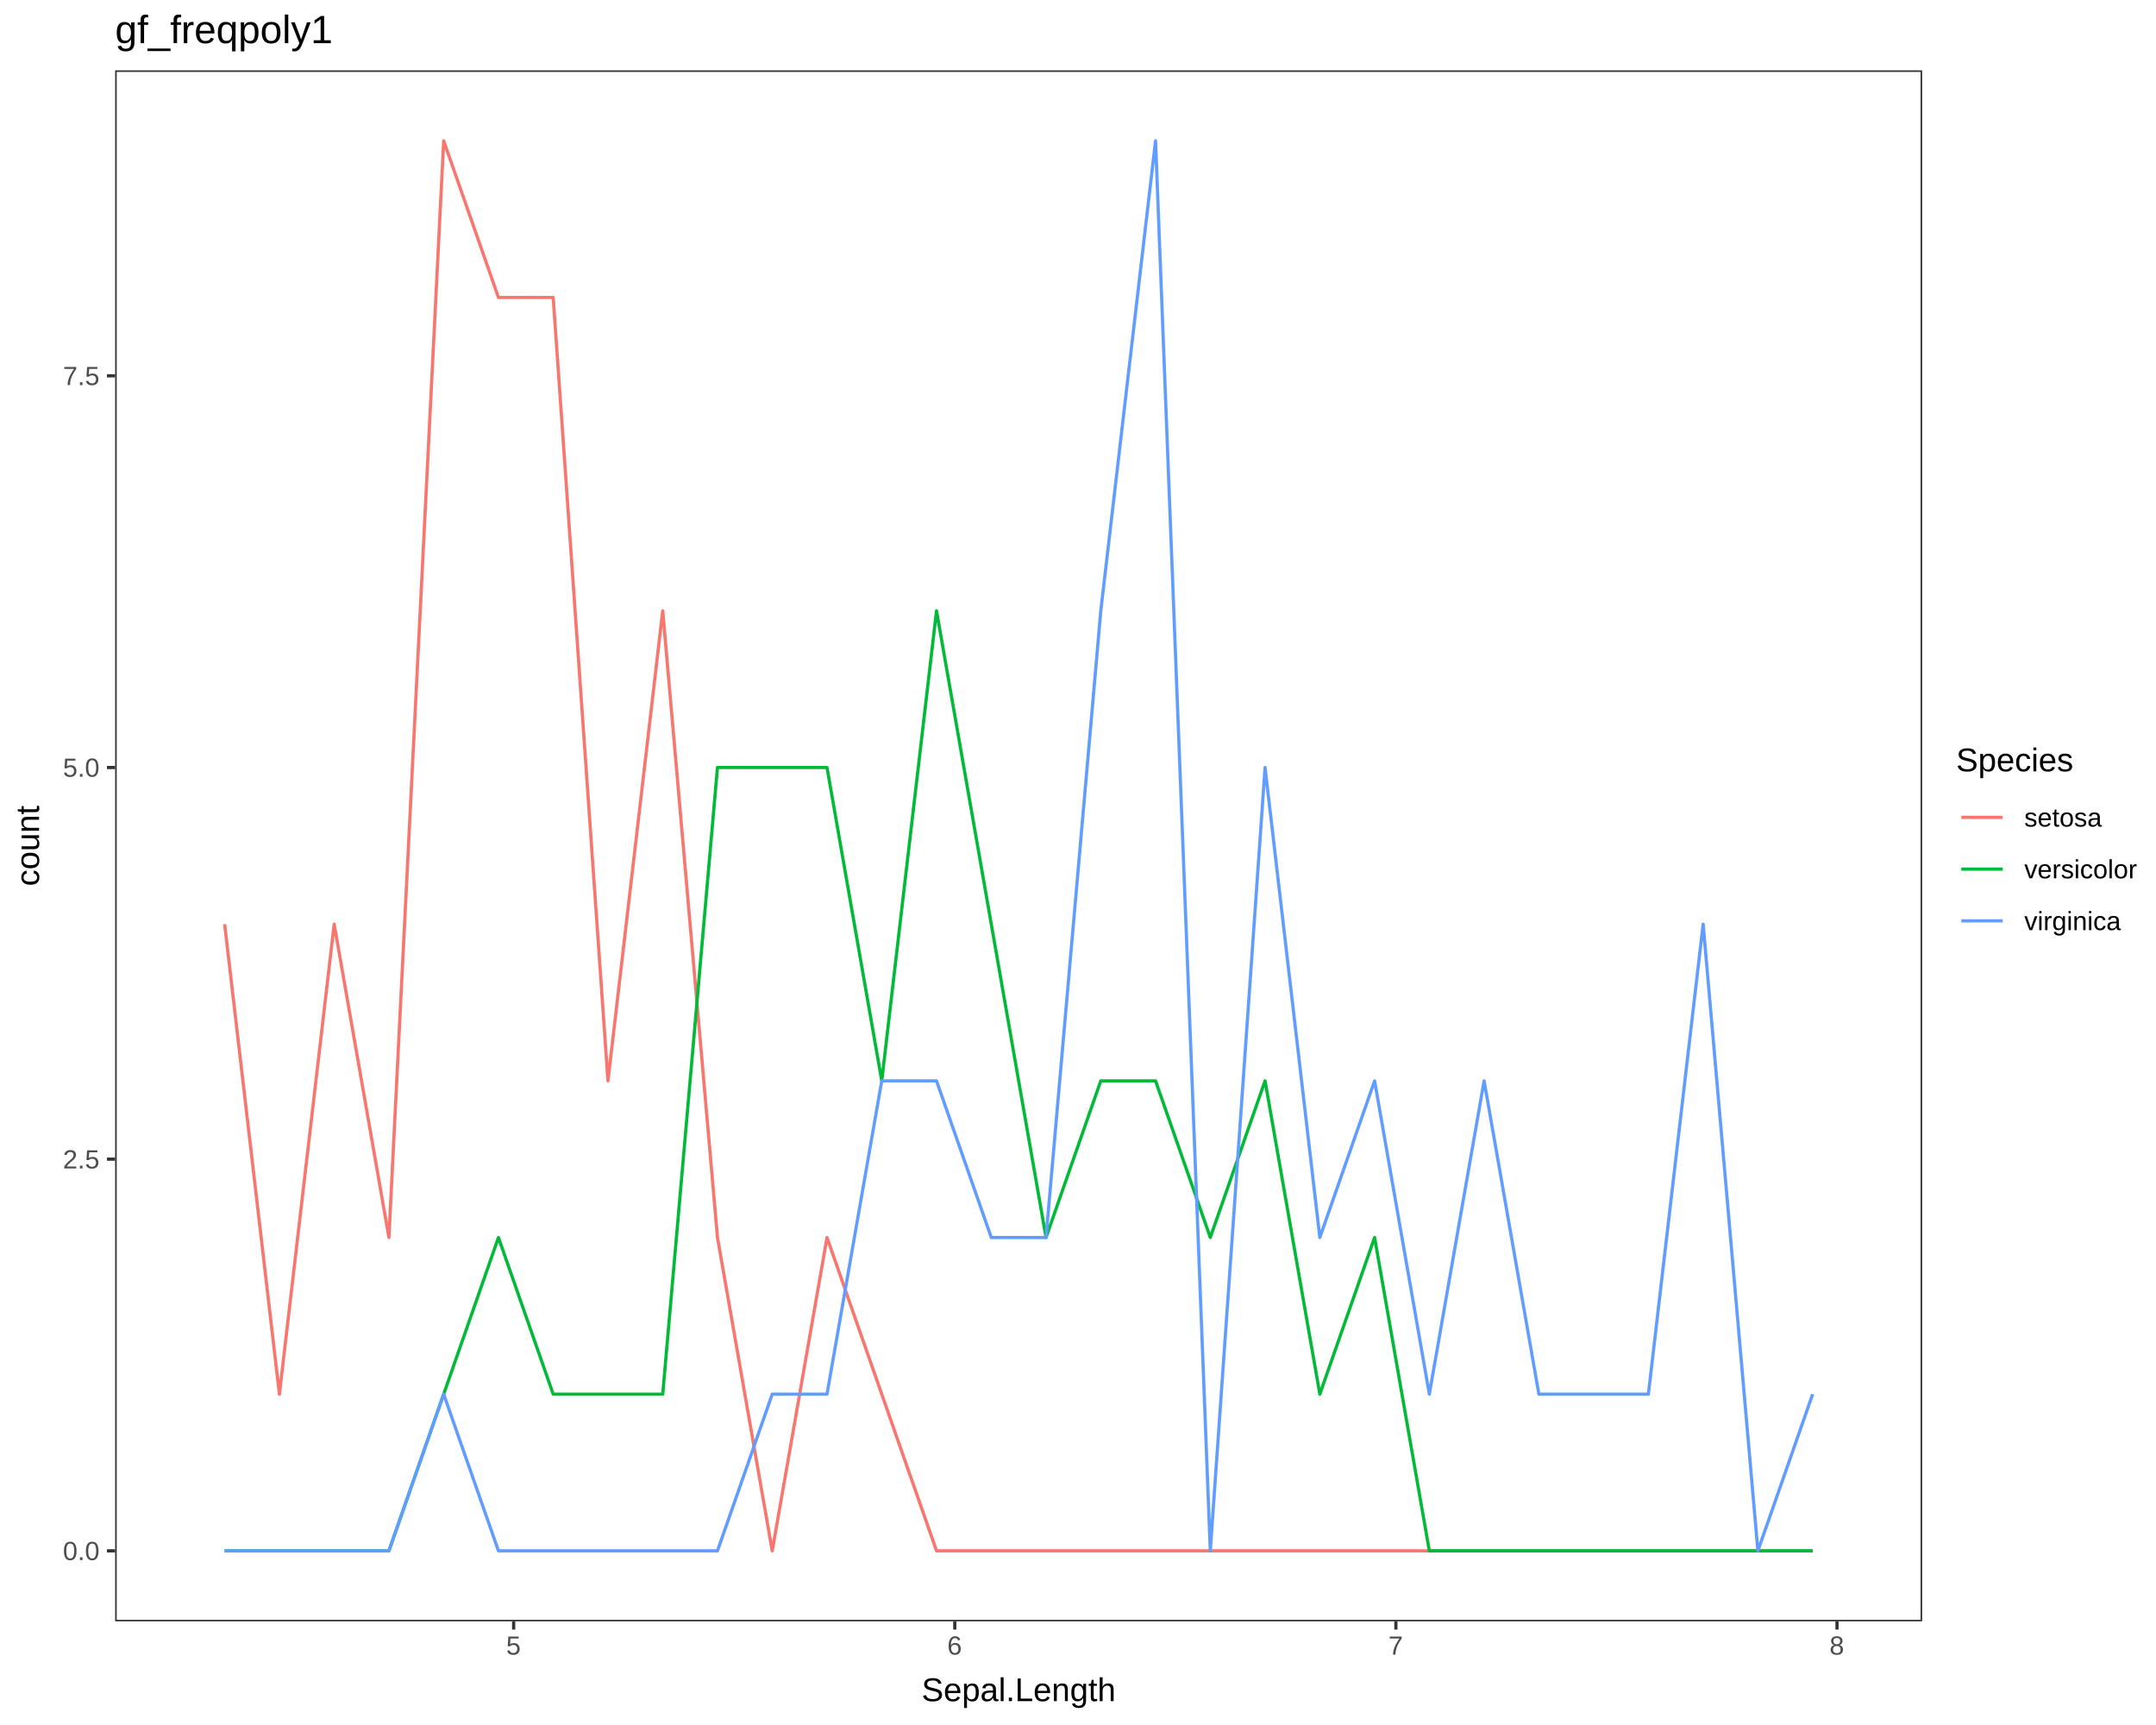
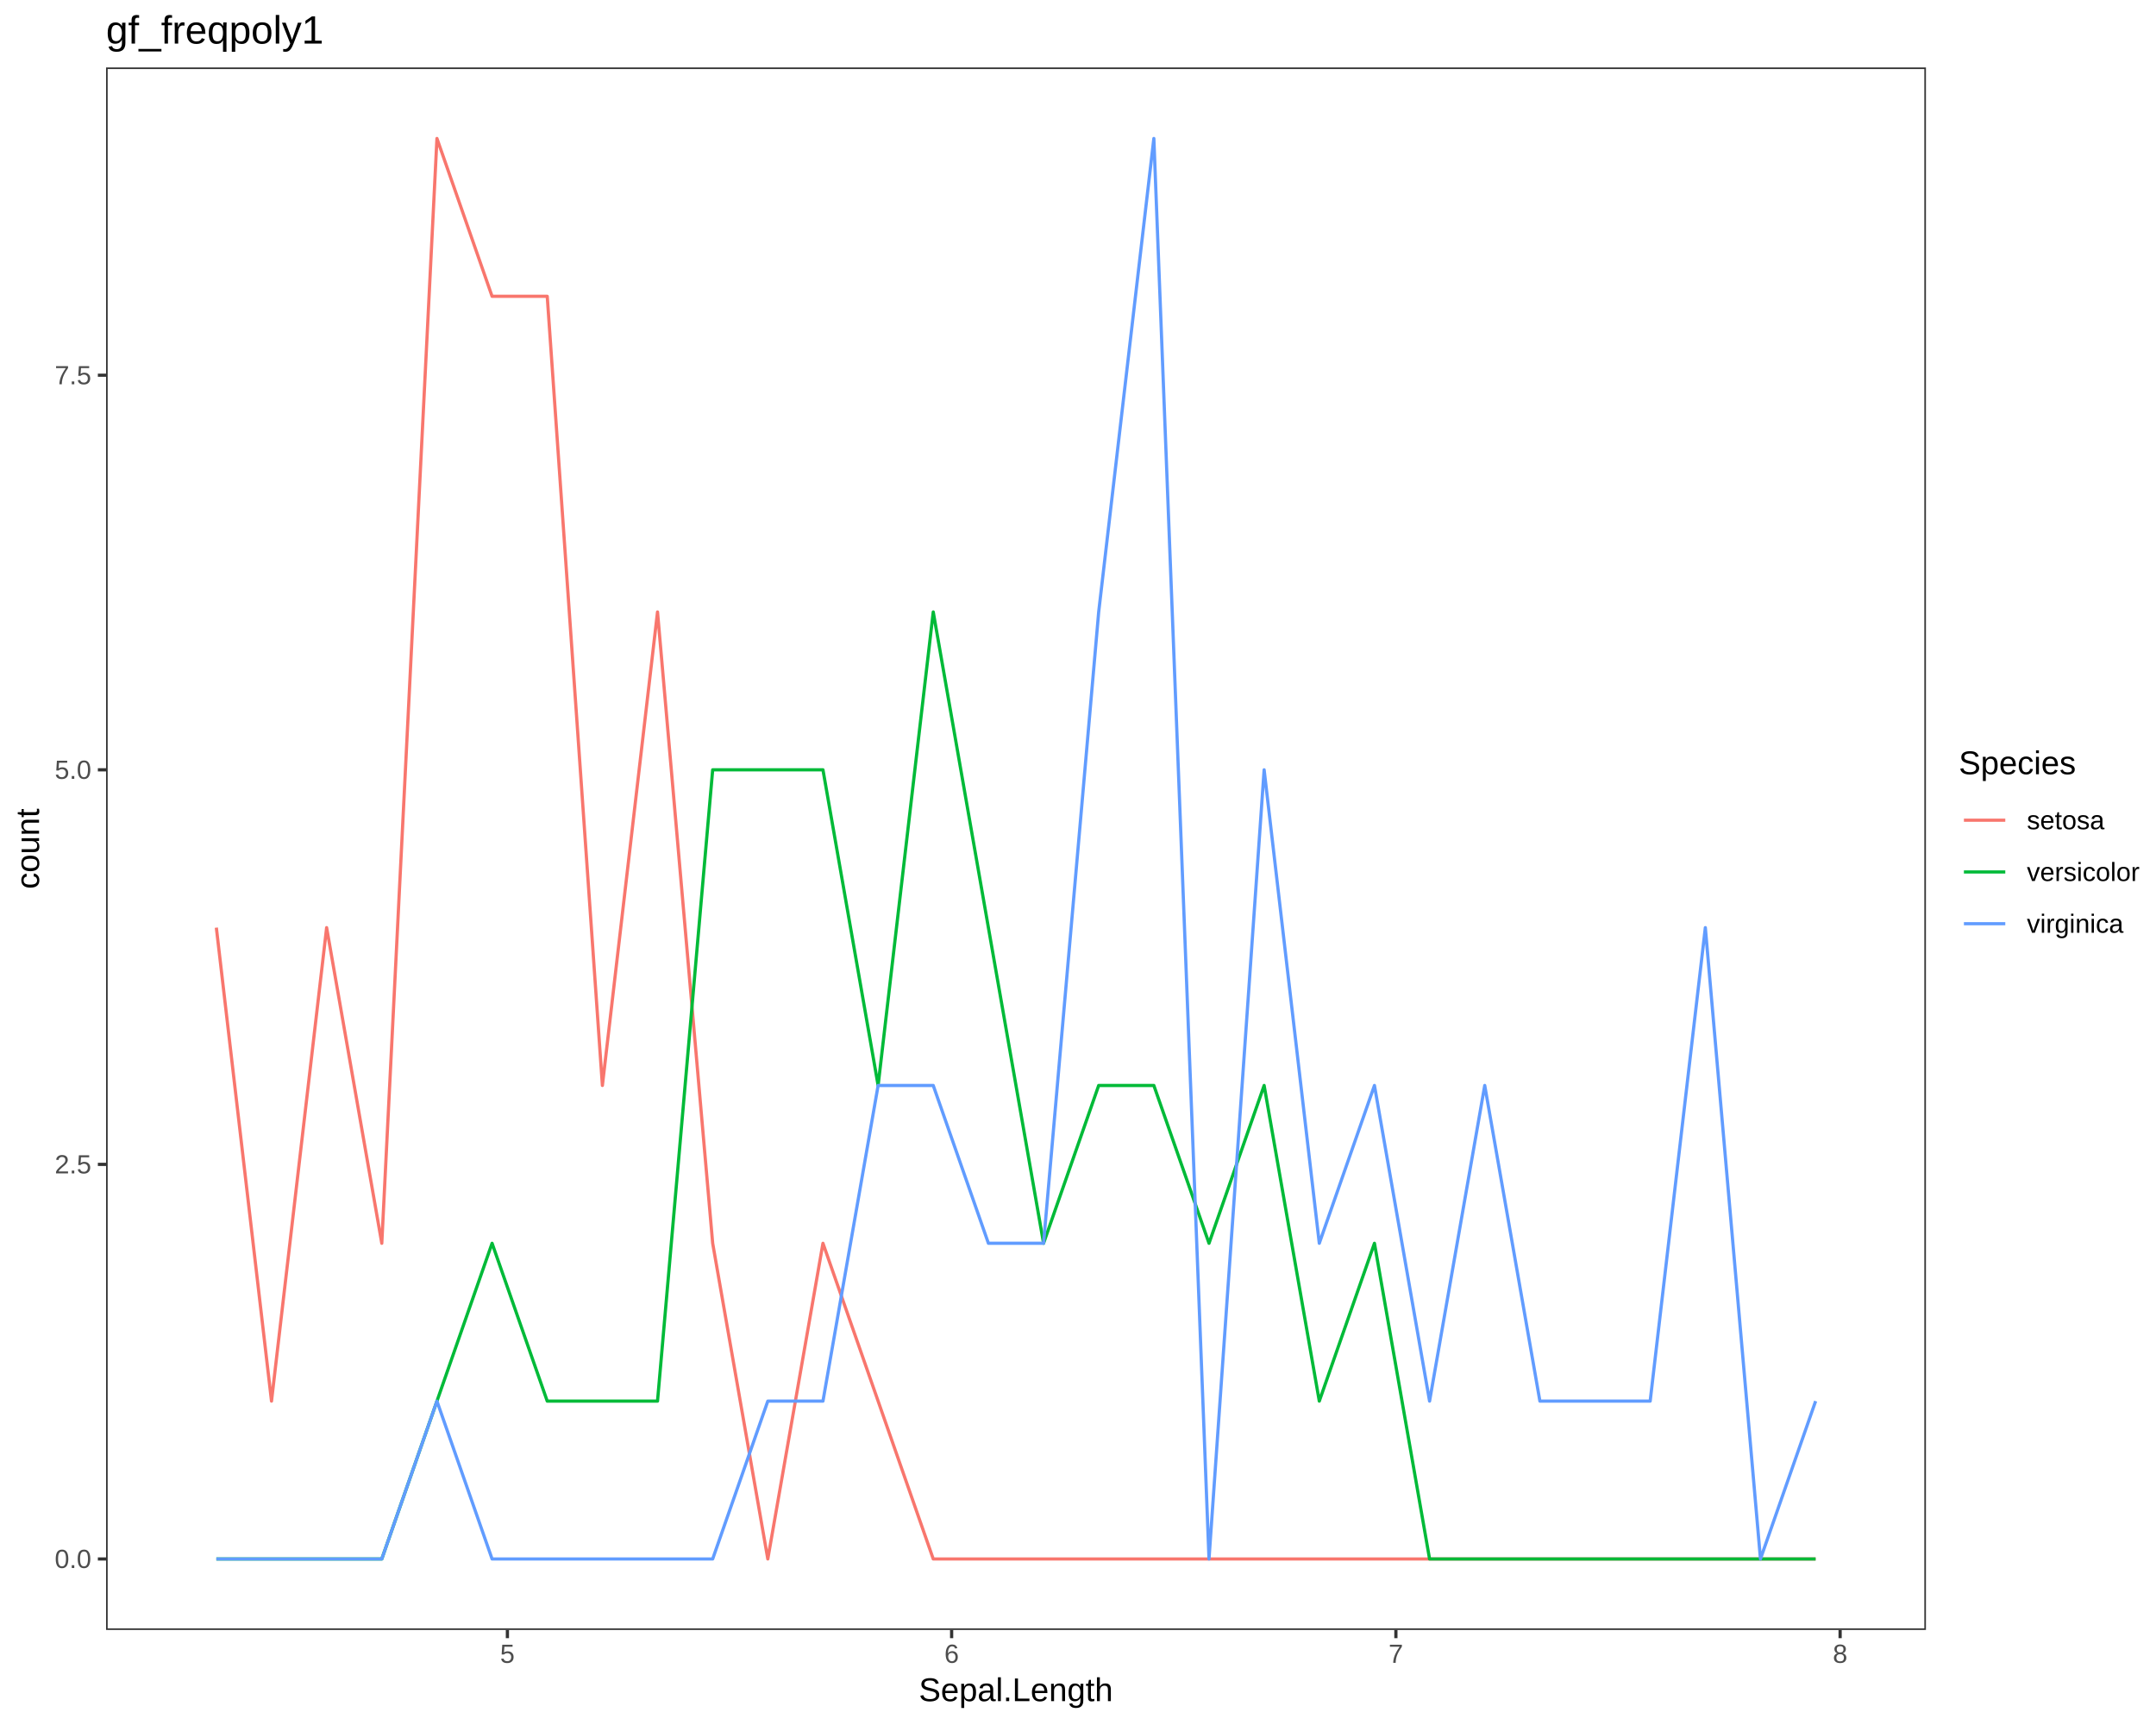
<svg xmlns="http://www.w3.org/2000/svg" viewBox="0 0 720.00 576.00">
  <defs>
    <style type="text/css">
-     line, polyline, path, rect, circle {
+     line, polyline, polygon, path, rect, circle {
      fill: none;
      stroke: #000000;
      stroke-linecap: round;
      stroke-linejoin: round;
      stroke-miterlimit: 10.00;
    }
  </style>
  </defs>
  <rect width="100%" height="100%" style="stroke: none; fill: #FFFFFF;" />
  <rect x="0.00" y="0.00" width="720.00" height="576.00" style="stroke-width: 1.07; stroke: #FFFFFF; fill: #FFFFFF;" />
  <defs>
-     <clipPath id="cpMzguNDQ4NXw2NDEuOTEzfDU0MS4zOTF8MjMuNDc2Nw==">
-       <rect x="38.45" y="23.48" width="603.46" height="517.91" />
+     <clipPath id="cpMzUuNDJ8NjQzLjE2fDU0NC4yN3wyMi41Mg==">
+       <rect x="35.42" y="22.52" width="607.75" height="521.75" />
    </clipPath>
  </defs>
-   <rect x="38.45" y="23.48" width="603.46" height="517.91" style="stroke-width: 1.07; stroke: none; fill: #FFFFFF;" clip-path="url(#cpMzguNDQ4NXw2NDEuOTEzfDU0MS4zOTF8MjMuNDc2Nw==)" />
-   <polyline points="75.02,308.59 93.31,465.53 111.60,308.59 129.88,413.22 148.17,47.02 166.46,99.33 184.74,99.33 203.03,360.91 221.32,203.96 239.60,413.22 257.89,517.85 276.18,413.22 294.46,465.53 312.75,517.85 331.04,517.85 349.32,517.85 367.61,517.85 385.90,517.85 404.18,517.85 422.47,517.85 440.76,517.85 459.05,517.85 477.33,517.85 495.62,517.85 513.91,517.85 532.19,517.85 550.48,517.85 568.77,517.85 587.05,517.85 605.34,517.85 " style="stroke-width: 1.07; stroke: #F8766D; stroke-linecap: butt;" clip-path="url(#cpMzguNDQ4NXw2NDEuOTEzfDU0MS4zOTF8MjMuNDc2Nw==)" />
-   <polyline points="75.02,517.85 93.31,517.85 111.60,517.85 129.88,517.85 148.17,465.53 166.46,413.22 184.74,465.53 203.03,465.53 221.32,465.53 239.60,256.28 257.89,256.28 276.18,256.28 294.46,360.91 312.75,203.96 331.04,308.59 349.32,413.22 367.61,360.91 385.90,360.91 404.18,413.22 422.47,360.91 440.76,465.53 459.05,413.22 477.33,517.85 495.62,517.85 513.91,517.85 532.19,517.85 550.48,517.85 568.77,517.85 587.05,517.85 605.34,517.85 " style="stroke-width: 1.07; stroke: #00BA38; stroke-linecap: butt;" clip-path="url(#cpMzguNDQ4NXw2NDEuOTEzfDU0MS4zOTF8MjMuNDc2Nw==)" />
-   <polyline points="75.02,517.85 93.31,517.85 111.60,517.85 129.88,517.85 148.17,465.53 166.46,517.85 184.74,517.85 203.03,517.85 221.32,517.85 239.60,517.85 257.89,465.53 276.18,465.53 294.46,360.91 312.75,360.91 331.04,413.22 349.32,413.22 367.61,203.96 385.90,47.02 404.18,517.85 422.47,256.28 440.76,413.22 459.05,360.91 477.33,465.53 495.62,360.91 513.91,465.53 532.19,465.53 550.48,465.53 568.77,308.59 587.05,517.85 605.34,465.53 " style="stroke-width: 1.07; stroke: #619CFF; stroke-linecap: butt;" clip-path="url(#cpMzguNDQ4NXw2NDEuOTEzfDU0MS4zOTF8MjMuNDc2Nw==)" />
-   <rect x="38.45" y="23.48" width="603.46" height="517.91" style="stroke-width: 1.07; stroke: #333333;" clip-path="url(#cpMzguNDQ4NXw2NDEuOTEzfDU0MS4zOTF8MjMuNDc2Nw==)" />
+   <rect x="35.42" y="22.52" width="607.75" height="521.75" style="stroke-width: 1.07; stroke: none; fill: #FFFFFF;" clip-path="url(#cpMzUuNDJ8NjQzLjE2fDU0NC4yN3wyMi41Mg==)" />
+   <polyline points="72.25,309.75 90.67,467.85 109.08,309.75 127.50,415.15 145.92,46.24 164.33,98.94 182.75,98.94 201.17,362.45 219.58,204.34 238.00,415.15 256.41,520.56 274.83,415.15 293.25,467.85 311.66,520.56 330.08,520.56 348.50,520.56 366.91,520.56 385.33,520.56 403.75,520.56 422.16,520.56 440.58,520.56 459.00,520.56 477.41,520.56 495.83,520.56 514.25,520.56 532.66,520.56 551.08,520.56 569.50,520.56 587.91,520.56 606.33,520.56 " style="stroke-width: 1.07; stroke: #F8766D; stroke-linecap: butt;" clip-path="url(#cpMzUuNDJ8NjQzLjE2fDU0NC4yN3wyMi41Mg==)" />
+   <polyline points="72.25,520.56 90.67,520.56 109.08,520.56 127.50,520.56 145.92,467.85 164.33,415.15 182.75,467.85 201.17,467.85 219.58,467.85 238.00,257.05 256.41,257.05 274.83,257.05 293.25,362.45 311.66,204.34 330.08,309.75 348.50,415.15 366.91,362.45 385.33,362.45 403.75,415.15 422.16,362.45 440.58,467.85 459.00,415.15 477.41,520.56 495.83,520.56 514.25,520.56 532.66,520.56 551.08,520.56 569.50,520.56 587.91,520.56 606.33,520.56 " style="stroke-width: 1.07; stroke: #00BA38; stroke-linecap: butt;" clip-path="url(#cpMzUuNDJ8NjQzLjE2fDU0NC4yN3wyMi41Mg==)" />
+   <polyline points="72.25,520.56 90.67,520.56 109.08,520.56 127.50,520.56 145.92,467.85 164.33,520.56 182.75,520.56 201.17,520.56 219.58,520.56 238.00,520.56 256.41,467.85 274.83,467.85 293.25,362.45 311.66,362.45 330.08,415.15 348.50,415.15 366.91,204.34 385.33,46.24 403.75,520.56 422.16,257.05 440.58,415.15 459.00,362.45 477.41,467.85 495.83,362.45 514.25,467.85 532.66,467.85 551.08,467.85 569.50,309.75 587.91,520.56 606.33,467.85 " style="stroke-width: 1.07; stroke: #619CFF; stroke-linecap: butt;" clip-path="url(#cpMzUuNDJ8NjQzLjE2fDU0NC4yN3wyMi41Mg==)" />
+   <rect x="35.42" y="22.52" width="607.75" height="521.75" style="stroke-width: 1.07; stroke: #333333;" clip-path="url(#cpMzUuNDJ8NjQzLjE2fDU0NC4yN3wyMi41Mg==)" />
  <defs>
-     <clipPath id="cpMHw3MjB8NTc2fDA=">
+     <clipPath id="cpMC4wMHw3MjAuMDB8NTc2LjAwfDAuMDA=">
      <rect x="0.00" y="0.00" width="720.00" height="576.00" />
    </clipPath>
  </defs>
-   <g clip-path="url(#cpMHw3MjB8NTc2fDA=)">
-     <text x="21.01" y="520.94" style="font-size: 8.80px; fill: #4D4D4D; font-family: Liberation Sans;" textLength="12.51px" lengthAdjust="spacingAndGlyphs">0.0</text>
+   <g clip-path="url(#cpMC4wMHw3MjAuMDB8NTc2LjAwfDAuMDA=)">
+     <text x="18.27" y="523.58" style="font-size: 8.80px; fill: #4D4D4D; font-family: Liberation Sans;" textLength="12.22px" lengthAdjust="spacingAndGlyphs">0.0</text>
  </g>
-   <g clip-path="url(#cpMHw3MjB8NTc2fDA=)">
-     <text x="21.01" y="390.16" style="font-size: 8.80px; fill: #4D4D4D; font-family: Liberation Sans;" textLength="12.51px" lengthAdjust="spacingAndGlyphs">2.5</text>
+   <g clip-path="url(#cpMC4wMHw3MjAuMDB8NTc2LjAwfDAuMDA=)">
+     <text x="18.27" y="391.82" style="font-size: 8.80px; fill: #4D4D4D; font-family: Liberation Sans;" textLength="12.22px" lengthAdjust="spacingAndGlyphs">2.5</text>
  </g>
-   <g clip-path="url(#cpMHw3MjB8NTc2fDA=)">
-     <text x="21.01" y="259.37" style="font-size: 8.80px; fill: #4D4D4D; font-family: Liberation Sans;" textLength="12.51px" lengthAdjust="spacingAndGlyphs">5.0</text>
+   <g clip-path="url(#cpMC4wMHw3MjAuMDB8NTc2LjAwfDAuMDA=)">
+     <text x="18.27" y="260.07" style="font-size: 8.80px; fill: #4D4D4D; font-family: Liberation Sans;" textLength="12.22px" lengthAdjust="spacingAndGlyphs">5.0</text>
  </g>
-   <g clip-path="url(#cpMHw3MjB8NTc2fDA=)">
-     <text x="21.01" y="128.58" style="font-size: 8.80px; fill: #4D4D4D; font-family: Liberation Sans;" textLength="12.51px" lengthAdjust="spacingAndGlyphs">7.5</text>
+   <g clip-path="url(#cpMC4wMHw3MjAuMDB8NTc2LjAwfDAuMDA=)">
+     <text x="18.27" y="128.31" style="font-size: 8.80px; fill: #4D4D4D; font-family: Liberation Sans;" textLength="12.22px" lengthAdjust="spacingAndGlyphs">7.5</text>
  </g>
-   <polyline points="35.71,517.85 38.45,517.85 " style="stroke-width: 1.07; stroke: #333333; stroke-linecap: butt;" clip-path="url(#cpMHw3MjB8NTc2fDA=)" />
-   <polyline points="35.71,387.06 38.45,387.06 " style="stroke-width: 1.07; stroke: #333333; stroke-linecap: butt;" clip-path="url(#cpMHw3MjB8NTc2fDA=)" />
-   <polyline points="35.71,256.28 38.45,256.28 " style="stroke-width: 1.07; stroke: #333333; stroke-linecap: butt;" clip-path="url(#cpMHw3MjB8NTc2fDA=)" />
-   <polyline points="35.71,125.49 38.45,125.49 " style="stroke-width: 1.07; stroke: #333333; stroke-linecap: butt;" clip-path="url(#cpMHw3MjB8NTc2fDA=)" />
-   <polyline points="171.54,544.13 171.54,541.39 " style="stroke-width: 1.07; stroke: #333333; stroke-linecap: butt;" clip-path="url(#cpMHw3MjB8NTc2fDA=)" />
-   <polyline points="318.85,544.13 318.85,541.39 " style="stroke-width: 1.07; stroke: #333333; stroke-linecap: butt;" clip-path="url(#cpMHw3MjB8NTc2fDA=)" />
-   <polyline points="466.16,544.13 466.16,541.39 " style="stroke-width: 1.07; stroke: #333333; stroke-linecap: butt;" clip-path="url(#cpMHw3MjB8NTc2fDA=)" />
-   <polyline points="613.47,544.13 613.47,541.39 " style="stroke-width: 1.07; stroke: #333333; stroke-linecap: butt;" clip-path="url(#cpMHw3MjB8NTc2fDA=)" />
-   <g clip-path="url(#cpMHw3MjB8NTc2fDA=)">
-     <text x="169.03" y="552.51" style="font-size: 8.80px; fill: #4D4D4D; font-family: Liberation Sans;" textLength="5.01px" lengthAdjust="spacingAndGlyphs">5</text>
+   <polyline points="32.68,520.56 35.42,520.56 " style="stroke-width: 1.07; stroke: #333333; stroke-linecap: butt;" clip-path="url(#cpMC4wMHw3MjAuMDB8NTc2LjAwfDAuMDA=)" />
+   <polyline points="32.68,388.80 35.42,388.80 " style="stroke-width: 1.07; stroke: #333333; stroke-linecap: butt;" clip-path="url(#cpMC4wMHw3MjAuMDB8NTc2LjAwfDAuMDA=)" />
+   <polyline points="32.68,257.05 35.42,257.05 " style="stroke-width: 1.07; stroke: #333333; stroke-linecap: butt;" clip-path="url(#cpMC4wMHw3MjAuMDB8NTc2LjAwfDAuMDA=)" />
+   <polyline points="32.68,125.29 35.42,125.29 " style="stroke-width: 1.07; stroke: #333333; stroke-linecap: butt;" clip-path="url(#cpMC4wMHw3MjAuMDB8NTc2LjAwfDAuMDA=)" />
+   <polyline points="169.45,547.01 169.45,544.27 " style="stroke-width: 1.07; stroke: #333333; stroke-linecap: butt;" clip-path="url(#cpMC4wMHw3MjAuMDB8NTc2LjAwfDAuMDA=)" />
+   <polyline points="317.80,547.01 317.80,544.27 " style="stroke-width: 1.07; stroke: #333333; stroke-linecap: butt;" clip-path="url(#cpMC4wMHw3MjAuMDB8NTc2LjAwfDAuMDA=)" />
+   <polyline points="466.16,547.01 466.16,544.27 " style="stroke-width: 1.07; stroke: #333333; stroke-linecap: butt;" clip-path="url(#cpMC4wMHw3MjAuMDB8NTc2LjAwfDAuMDA=)" />
+   <polyline points="614.51,547.01 614.51,544.27 " style="stroke-width: 1.07; stroke: #333333; stroke-linecap: butt;" clip-path="url(#cpMC4wMHw3MjAuMDB8NTc2LjAwfDAuMDA=)" />
+   <g clip-path="url(#cpMC4wMHw3MjAuMDB8NTc2LjAwfDAuMDA=)">
+     <text x="167.00" y="555.25" style="font-size: 8.80px; fill: #4D4D4D; font-family: Liberation Sans;" textLength="4.89px" lengthAdjust="spacingAndGlyphs">5</text>
  </g>
-   <g clip-path="url(#cpMHw3MjB8NTc2fDA=)">
-     <text x="316.34" y="552.51" style="font-size: 8.80px; fill: #4D4D4D; font-family: Liberation Sans;" textLength="5.01px" lengthAdjust="spacingAndGlyphs">6</text>
+   <g clip-path="url(#cpMC4wMHw3MjAuMDB8NTc2LjAwfDAuMDA=)">
+     <text x="315.36" y="555.25" style="font-size: 8.80px; fill: #4D4D4D; font-family: Liberation Sans;" textLength="4.89px" lengthAdjust="spacingAndGlyphs">6</text>
  </g>
-   <g clip-path="url(#cpMHw3MjB8NTc2fDA=)">
-     <text x="463.65" y="552.51" style="font-size: 8.80px; fill: #4D4D4D; font-family: Liberation Sans;" textLength="5.01px" lengthAdjust="spacingAndGlyphs">7</text>
+   <g clip-path="url(#cpMC4wMHw3MjAuMDB8NTc2LjAwfDAuMDA=)">
+     <text x="463.71" y="555.25" style="font-size: 8.80px; fill: #4D4D4D; font-family: Liberation Sans;" textLength="4.89px" lengthAdjust="spacingAndGlyphs">7</text>
  </g>
-   <g clip-path="url(#cpMHw3MjB8NTc2fDA=)">
-     <text x="610.96" y="552.51" style="font-size: 8.80px; fill: #4D4D4D; font-family: Liberation Sans;" textLength="5.01px" lengthAdjust="spacingAndGlyphs">8</text>
+   <g clip-path="url(#cpMC4wMHw3MjAuMDB8NTc2LjAwfDAuMDA=)">
+     <text x="612.07" y="555.25" style="font-size: 8.80px; fill: #4D4D4D; font-family: Liberation Sans;" textLength="4.89px" lengthAdjust="spacingAndGlyphs">8</text>
  </g>
-   <g clip-path="url(#cpMHw3MjB8NTc2fDA=)">
-     <text x="307.76" y="568.04" style="font-size: 11.00px; font-family: Liberation Sans;" textLength="64.83px" lengthAdjust="spacingAndGlyphs">Sepal.Length</text>
+   <g clip-path="url(#cpMC4wMHw3MjAuMDB8NTc2LjAwfDAuMDA=)">
+     <text x="306.84" y="568.04" style="font-size: 11.00px; font-family: Liberation Sans;" textLength="64.91px" lengthAdjust="spacingAndGlyphs">Sepal.Length</text>
  </g>
-   <g clip-path="url(#cpMHw3MjB8NTc2fDA=)">
-     <text transform="translate(13.04,295.89) rotate(-90)" style="font-size: 11.00px; font-family: Liberation Sans;" textLength="26.91px" lengthAdjust="spacingAndGlyphs">count</text>
+   <g clip-path="url(#cpMC4wMHw3MjAuMDB8NTc2LjAwfDAuMDA=)">
+     <text transform="translate(13.04,296.87) rotate(-90)" style="font-size: 11.00px; font-family: Liberation Sans;" textLength="26.94px" lengthAdjust="spacingAndGlyphs">count</text>
  </g>
-   <rect x="653.25" y="248.75" width="61.27" height="67.37" style="stroke-width: 1.07; stroke: none; fill: #FFFFFF;" clip-path="url(#cpMHw3MjB8NTc2fDA=)" />
-   <g clip-path="url(#cpMHw3MjB8NTc2fDA=)">
-     <text x="653.25" y="257.56" style="font-size: 11.00px; font-family: Liberation Sans;" textLength="39.13px" lengthAdjust="spacingAndGlyphs">Species</text>
+   <rect x="654.12" y="249.71" width="60.40" height="67.37" style="stroke-width: 1.07; stroke: none; fill: #FFFFFF;" clip-path="url(#cpMC4wMHw3MjAuMDB8NTc2LjAwfDAuMDA=)" />
+   <g clip-path="url(#cpMC4wMHw3MjAuMDB8NTc2LjAwfDAuMDA=)">
+     <text x="654.12" y="258.52" style="font-size: 11.00px; font-family: Liberation Sans;" textLength="39.16px" lengthAdjust="spacingAndGlyphs">Species</text>
  </g>
-   <rect x="653.25" y="264.28" width="17.28" height="17.28" style="stroke-width: 1.07; stroke: none; fill: #FFFFFF;" clip-path="url(#cpMHw3MjB8NTc2fDA=)" />
-   <line x1="654.98" y1="272.92" x2="668.80" y2="272.92" style="stroke-width: 1.07; stroke: #F8766D; stroke-linecap: butt;" clip-path="url(#cpMHw3MjB8NTc2fDA=)" />
-   <rect x="653.25" y="281.56" width="17.28" height="17.28" style="stroke-width: 1.07; stroke: none; fill: #FFFFFF;" clip-path="url(#cpMHw3MjB8NTc2fDA=)" />
-   <line x1="654.98" y1="290.20" x2="668.80" y2="290.20" style="stroke-width: 1.07; stroke: #00BA38; stroke-linecap: butt;" clip-path="url(#cpMHw3MjB8NTc2fDA=)" />
-   <rect x="653.25" y="298.84" width="17.28" height="17.28" style="stroke-width: 1.07; stroke: none; fill: #FFFFFF;" clip-path="url(#cpMHw3MjB8NTc2fDA=)" />
-   <line x1="654.98" y1="307.48" x2="668.80" y2="307.48" style="stroke-width: 1.07; stroke: #619CFF; stroke-linecap: butt;" clip-path="url(#cpMHw3MjB8NTc2fDA=)" />
-   <g clip-path="url(#cpMHw3MjB8NTc2fDA=)">
-     <text x="676.01" y="276.01" style="font-size: 8.80px; font-family: Liberation Sans;" textLength="26.52px" lengthAdjust="spacingAndGlyphs">setosa</text>
+   <rect x="654.12" y="265.24" width="17.28" height="17.28" style="stroke-width: 1.07; stroke: none; fill: #FFFFFF;" clip-path="url(#cpMC4wMHw3MjAuMDB8NTc2LjAwfDAuMDA=)" />
+   <line x1="655.85" y1="273.88" x2="669.67" y2="273.88" style="stroke-width: 1.07; stroke: #F8766D; stroke-linecap: butt;" clip-path="url(#cpMC4wMHw3MjAuMDB8NTc2LjAwfDAuMDA=)" />
+   <rect x="654.12" y="282.52" width="17.28" height="17.28" style="stroke-width: 1.07; stroke: none; fill: #FFFFFF;" clip-path="url(#cpMC4wMHw3MjAuMDB8NTc2LjAwfDAuMDA=)" />
+   <line x1="655.85" y1="291.16" x2="669.67" y2="291.16" style="stroke-width: 1.07; stroke: #00BA38; stroke-linecap: butt;" clip-path="url(#cpMC4wMHw3MjAuMDB8NTc2LjAwfDAuMDA=)" />
+   <rect x="654.12" y="299.80" width="17.28" height="17.28" style="stroke-width: 1.07; stroke: none; fill: #FFFFFF;" clip-path="url(#cpMC4wMHw3MjAuMDB8NTc2LjAwfDAuMDA=)" />
+   <line x1="655.85" y1="308.44" x2="669.67" y2="308.44" style="stroke-width: 1.07; stroke: #619CFF; stroke-linecap: butt;" clip-path="url(#cpMC4wMHw3MjAuMDB8NTc2LjAwfDAuMDA=)" />
+   <g clip-path="url(#cpMC4wMHw3MjAuMDB8NTc2LjAwfDAuMDA=)">
+     <text x="676.88" y="276.90" style="font-size: 8.80px; font-family: Liberation Sans;" textLength="25.92px" lengthAdjust="spacingAndGlyphs">setosa</text>
  </g>
-   <g clip-path="url(#cpMHw3MjB8NTc2fDA=)">
-     <text x="676.01" y="293.29" style="font-size: 8.80px; font-family: Liberation Sans;" textLength="38.51px" lengthAdjust="spacingAndGlyphs">versicolor</text>
+   <g clip-path="url(#cpMC4wMHw3MjAuMDB8NTc2LjAwfDAuMDA=)">
+     <text x="676.88" y="294.18" style="font-size: 8.80px; font-family: Liberation Sans;" textLength="37.64px" lengthAdjust="spacingAndGlyphs">versicolor</text>
  </g>
-   <g clip-path="url(#cpMHw3MjB8NTc2fDA=)">
-     <text x="676.01" y="310.57" style="font-size: 8.80px; font-family: Liberation Sans;" textLength="33.01px" lengthAdjust="spacingAndGlyphs">virginica</text>
+   <g clip-path="url(#cpMC4wMHw3MjAuMDB8NTc2LjAwfDAuMDA=)">
+     <text x="676.88" y="311.46" style="font-size: 8.80px; font-family: Liberation Sans;" textLength="32.27px" lengthAdjust="spacingAndGlyphs">virginica</text>
  </g>
-   <g clip-path="url(#cpMHw3MjB8NTc2fDA=)">
-     <text x="38.45" y="14.42" style="font-size: 13.20px; font-family: Liberation Sans;" textLength="71.55px" lengthAdjust="spacingAndGlyphs">gf_freqpoly1</text>
+   <g clip-path="url(#cpMC4wMHw3MjAuMDB8NTc2LjAwfDAuMDA=)">
+     <text x="35.42" y="14.56" style="font-size: 13.20px; font-family: Liberation Sans;" textLength="72.53px" lengthAdjust="spacingAndGlyphs">gf_freqpoly1</text>
  </g>
</svg>
